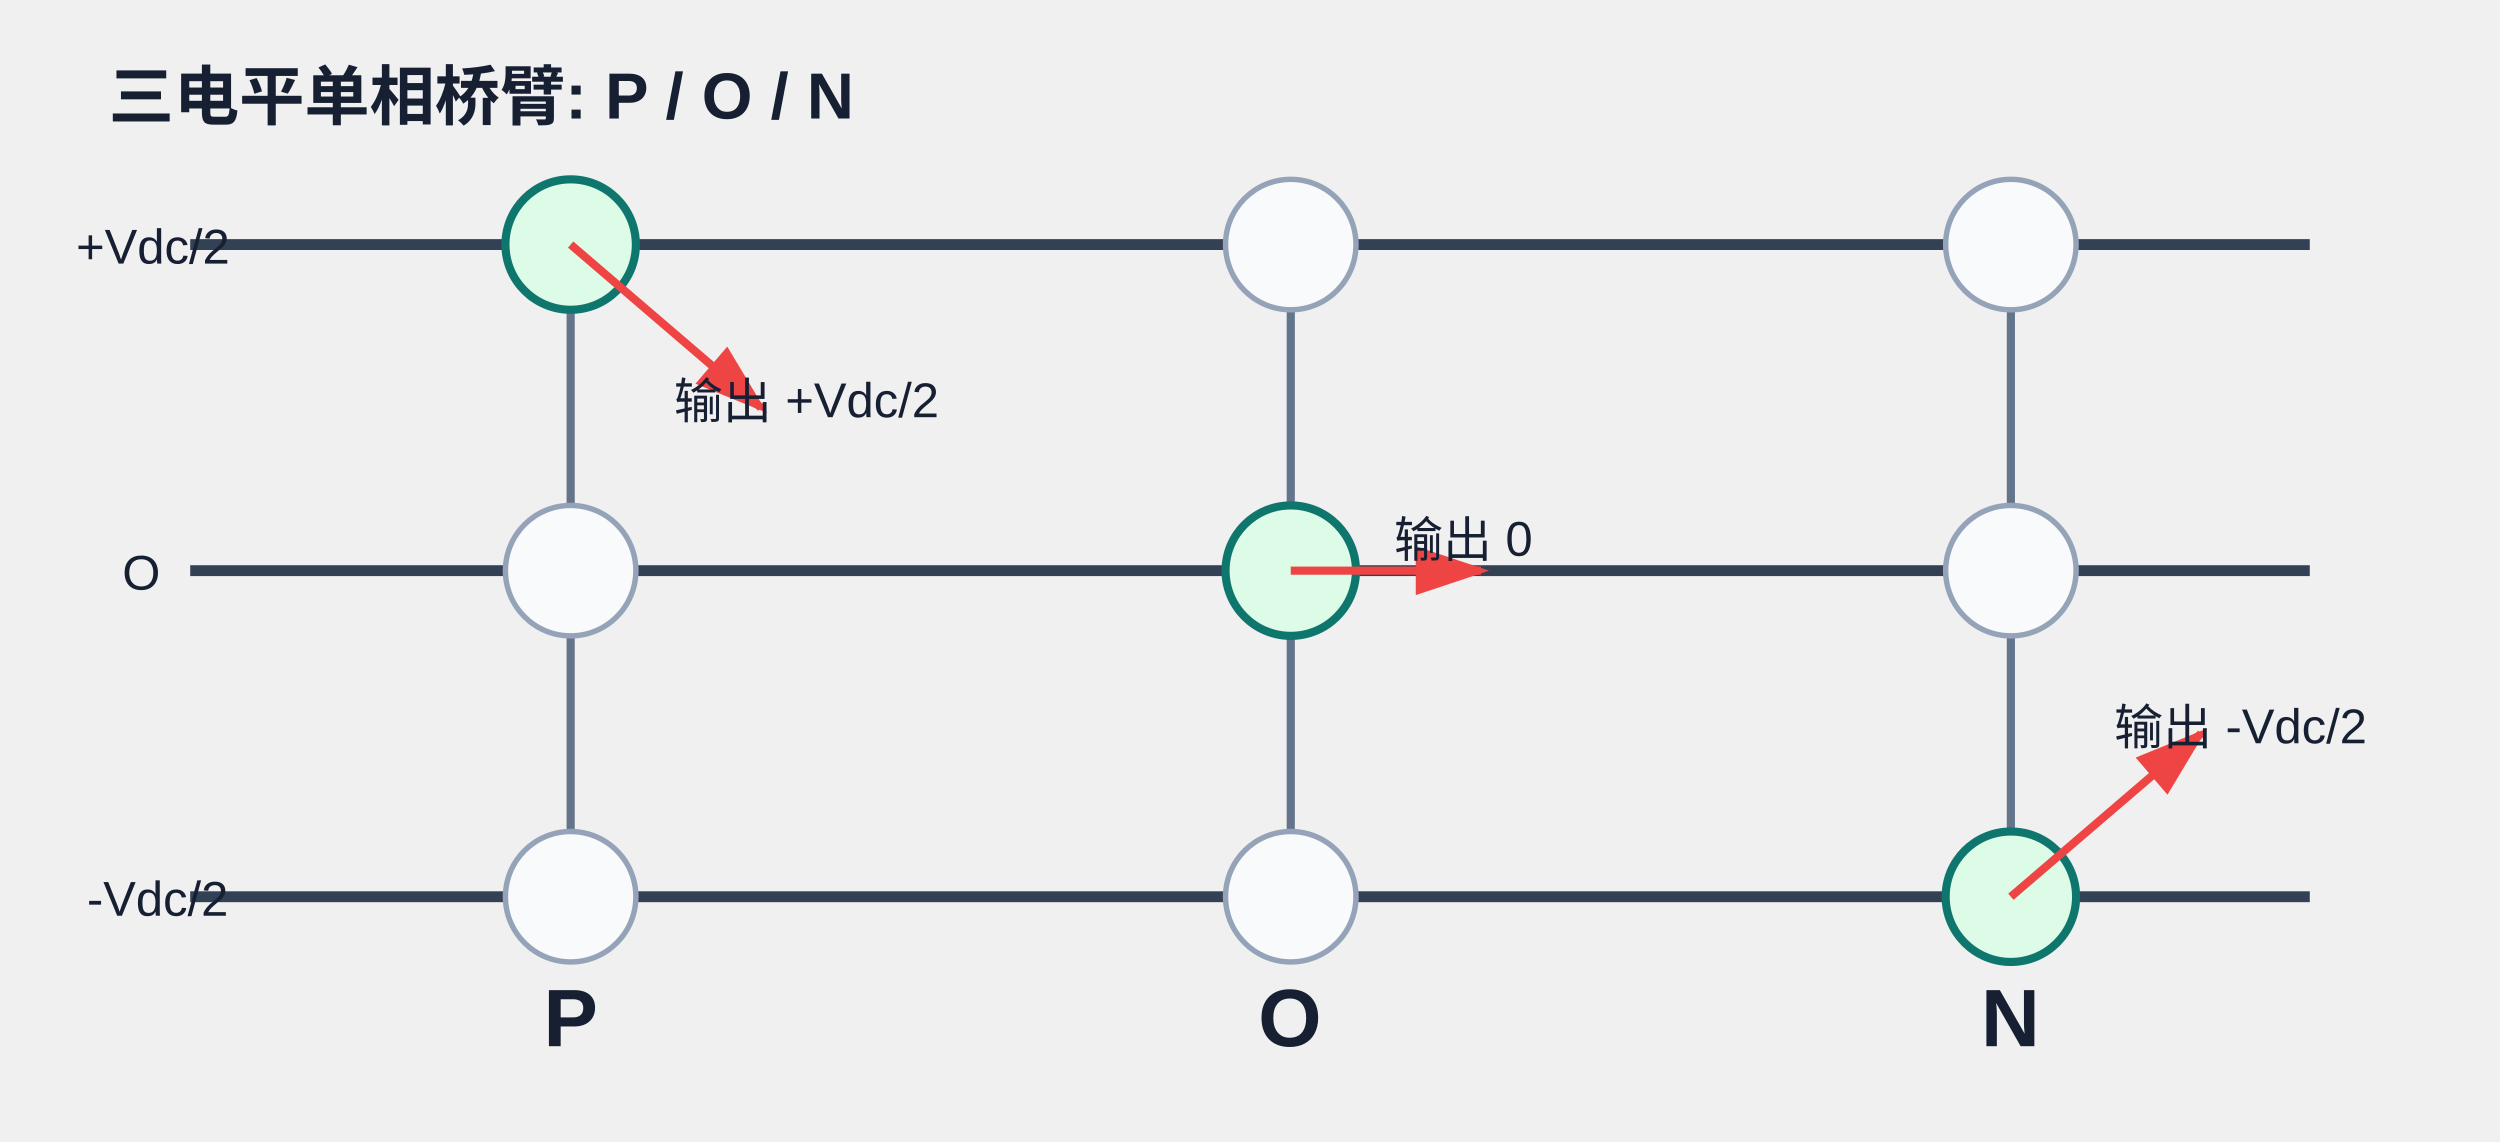
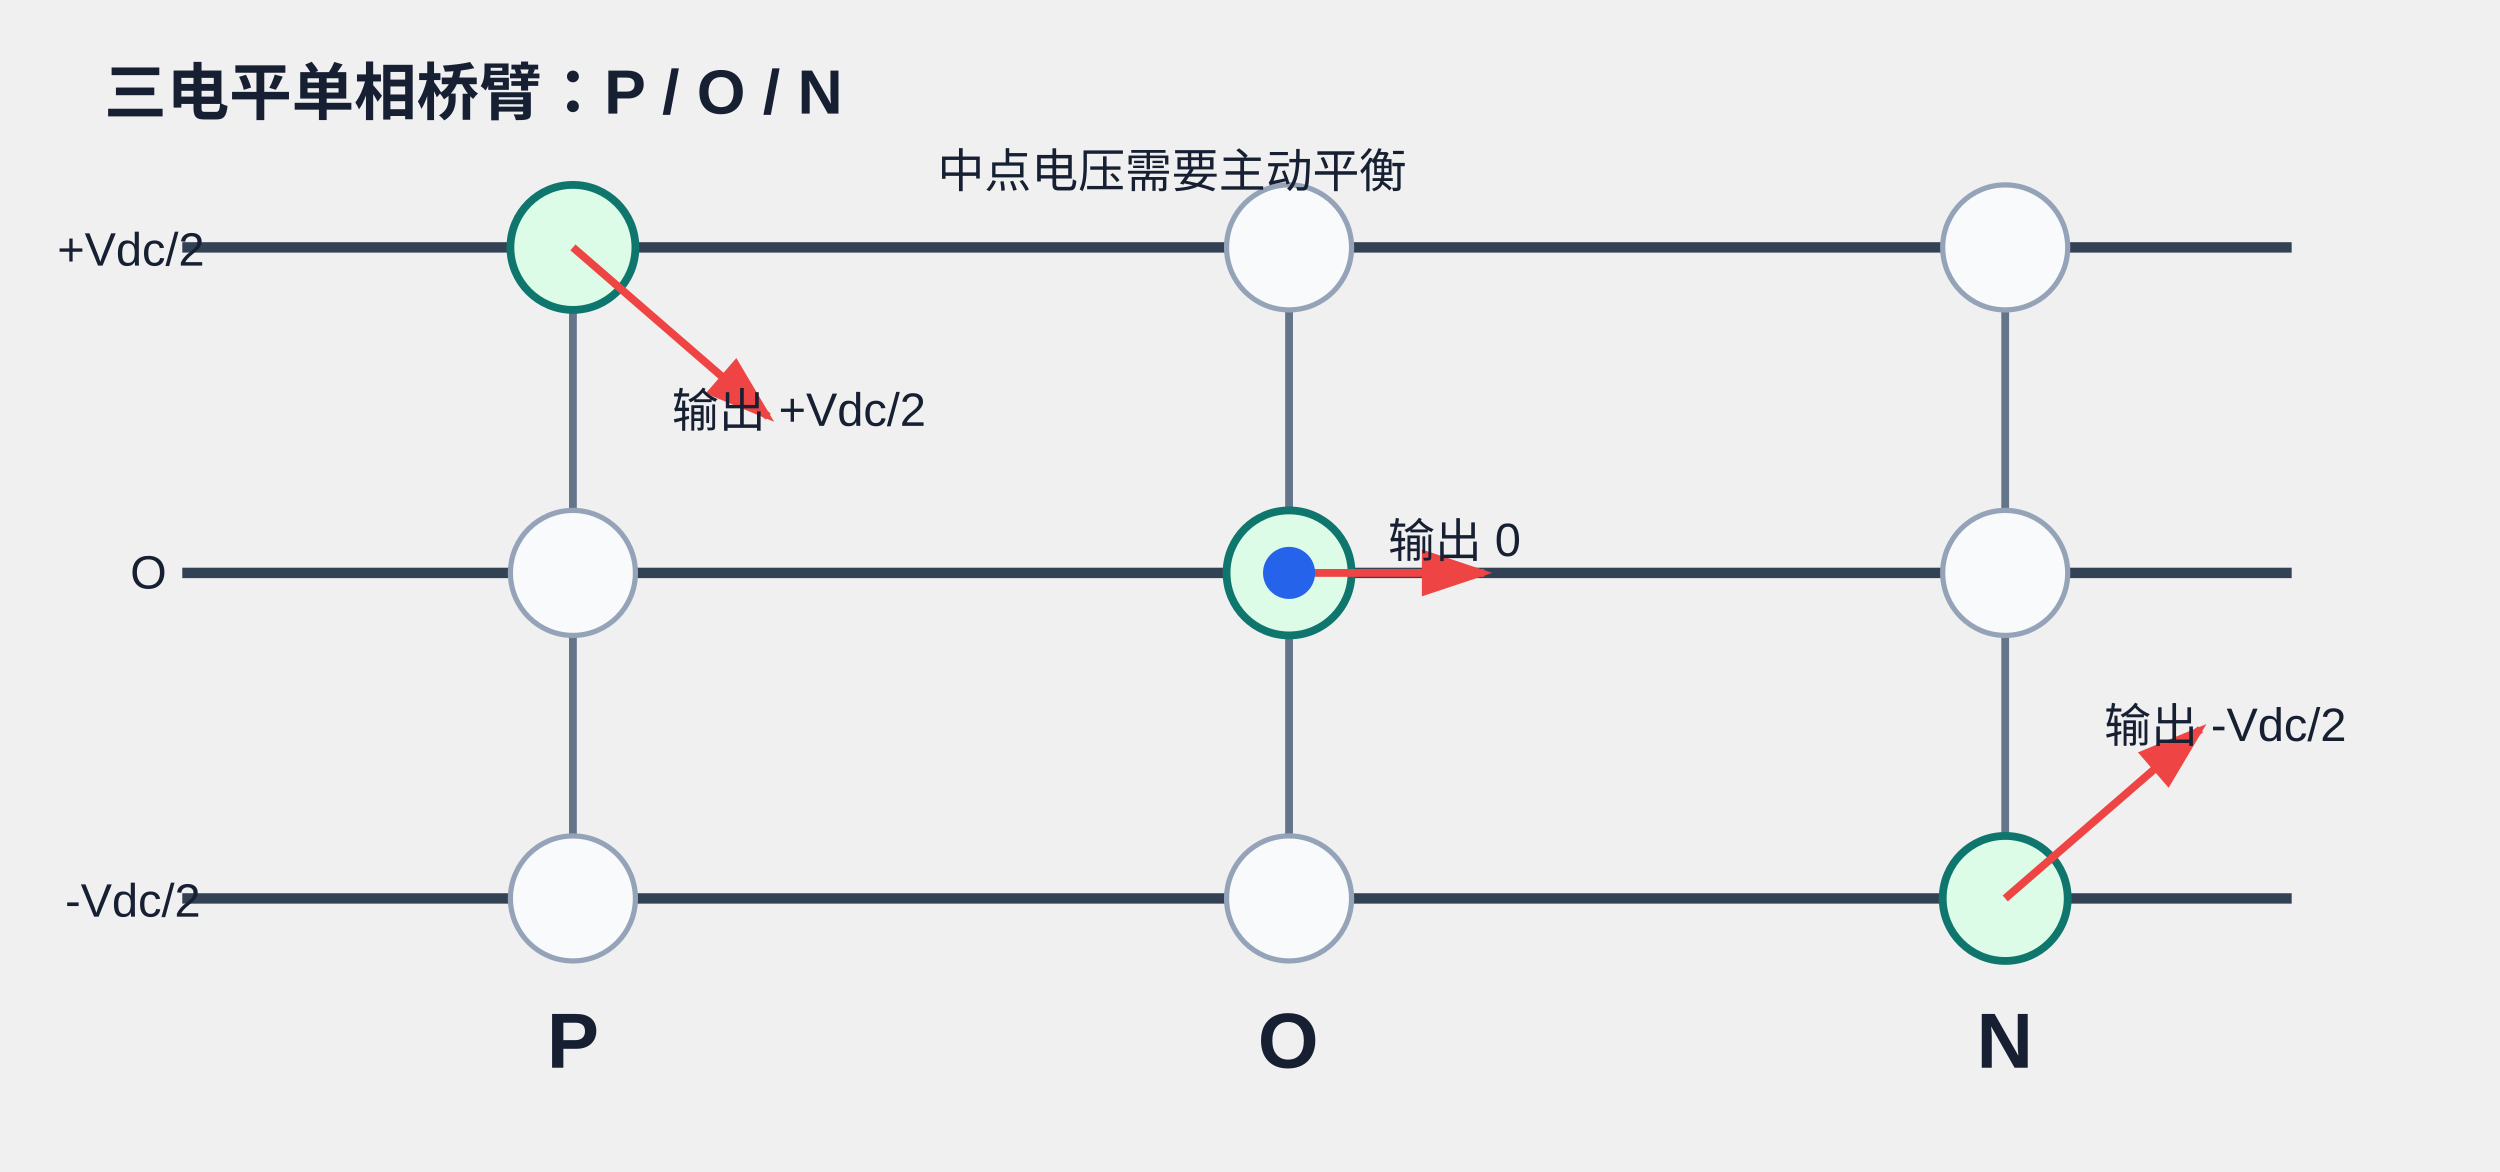
- <svg xmlns="http://www.w3.org/2000/svg" width="920" height="420" viewBox="0 0 920 420" role="img" aria-labelledby="title desc">
+ <svg xmlns="http://www.w3.org/2000/svg" width="960" height="450" viewBox="0 0 960 450" role="img" aria-labelledby="title desc">
  <style>
    text{font-family:"Microsoft YaHei",Arial,sans-serif;fill:#172033}
    .rail{stroke:#334155;stroke-width:4}
    .leg{stroke:#64748b;stroke-width:3}
-     .node{fill:#ffffff;stroke:#2563eb;stroke-width:3}
    .on{fill:#dcfce7;stroke:#0f766e;stroke-width:3}
    .off{fill:#f8fafc;stroke:#94a3b8;stroke-width:2}
    .arrow{stroke:#ef4444;stroke-width:3;marker-end:url(#arrow)}
    .title{font-size:24px;font-weight:700}
    .label{font-size:18px}
    .state{font-size:30px;font-weight:700}
  </style>
  <defs>
    <marker id="arrow" markerWidth="10" markerHeight="10" refX="8" refY="3" orient="auto" markerUnits="strokeWidth">
      <path d="M0,0 L0,6 L9,3 z" fill="#ef4444" />
    </marker>
  </defs>
-   <text x="40" y="44" class="title">三电平单相桥臂: P / O / N</text>
-   <line x1="70" y1="90" x2="850" y2="90" class="rail" />
-   <line x1="70" y1="210" x2="850" y2="210" class="rail" />
-   <line x1="70" y1="330" x2="850" y2="330" class="rail" />
-   <text x="28" y="97" class="label">+Vdc/2</text>
-   <text x="45" y="217" class="label">O</text>
-   <text x="32" y="337" class="label">-Vdc/2</text>
-   <g transform="translate(130,0)">
-     <line x1="80" y1="90" x2="80" y2="330" class="leg" />
-     <circle cx="80" cy="90" r="24" class="on" />
-     <circle cx="80" cy="210" r="24" class="off" />
-     <circle cx="80" cy="330" r="24" class="off" />
-     <line x1="80" y1="90" x2="150" y2="150" class="arrow" />
-     <text x="70" y="385" class="state">P</text>
-     <text x="118" y="154" class="label">输出 +Vdc/2</text>
+   <text x="40" y="44" class="title">三电平单相桥臂：P / O / N</text>
+   <line x1="70" y1="95" x2="880" y2="95" class="rail" />
+   <line x1="70" y1="220" x2="880" y2="220" class="rail" />
+   <line x1="70" y1="345" x2="880" y2="345" class="rail" />
+   <text x="22" y="102" class="label">+Vdc/2</text>
+   <text x="50" y="226" class="label">O</text>
+   <text x="25" y="352" class="label">-Vdc/2</text>
+   <g transform="translate(140,0)">
+     <line x1="80" y1="95" x2="80" y2="345" class="leg" />
+     <circle cx="80" cy="95" r="24" class="on" />
+     <circle cx="80" cy="220" r="24" class="off" />
+     <circle cx="80" cy="345" r="24" class="off" />
+     <line x1="80" y1="95" x2="155" y2="160" class="arrow" />
+     <text x="70" y="410" class="state">P</text>
+     <text x="118" y="164" class="label">输出 +Vdc/2</text>
  </g>
-   <g transform="translate(395,0)">
-     <line x1="80" y1="90" x2="80" y2="330" class="leg" />
-     <circle cx="80" cy="90" r="24" class="off" />
-     <circle cx="80" cy="210" r="24" class="on" />
-     <circle cx="80" cy="330" r="24" class="off" />
-     <line x1="80" y1="210" x2="150" y2="210" class="arrow" />
-     <text x="68" y="385" class="state">O</text>
-     <text x="118" y="205" class="label">输出 0</text>
+   <g transform="translate(415,0)">
+     <line x1="80" y1="95" x2="80" y2="345" class="leg" />
+     <circle cx="80" cy="95" r="24" class="off" />
+     <circle cx="80" cy="220" r="24" class="on" />
+     <circle cx="80" cy="345" r="24" class="off" />
+     <line x1="80" y1="220" x2="155" y2="220" class="arrow" />
+     <text x="68" y="410" class="state">O</text>
+     <text x="118" y="214" class="label">输出 0</text>
  </g>
-   <g transform="translate(660,0)">
-     <line x1="80" y1="90" x2="80" y2="330" class="leg" />
-     <circle cx="80" cy="90" r="24" class="off" />
-     <circle cx="80" cy="210" r="24" class="off" />
-     <circle cx="80" cy="330" r="24" class="on" />
-     <line x1="80" y1="330" x2="150" y2="270" class="arrow" />
-     <text x="69" y="385" class="state">N</text>
-     <text x="118" y="274" class="label">输出 -Vdc/2</text>
+   <g transform="translate(690,0)">
+     <line x1="80" y1="95" x2="80" y2="345" class="leg" />
+     <circle cx="80" cy="95" r="24" class="off" />
+     <circle cx="80" cy="220" r="24" class="off" />
+     <circle cx="80" cy="345" r="24" class="on" />
+     <line x1="80" y1="345" x2="155" y2="280" class="arrow" />
+     <text x="69" y="410" class="state">N</text>
+     <text x="118" y="285" class="label">输出 -Vdc/2</text>
  </g>
+   <circle cx="495" cy="220" r="10" fill="#2563eb">
+     <animate attributeName="r" values="7;13;7" dur="1.6s" repeatCount="indefinite" />
+   </circle>
+   <text x="360" y="72" class="label">中点电压需要主动平衡</text>
</svg>
